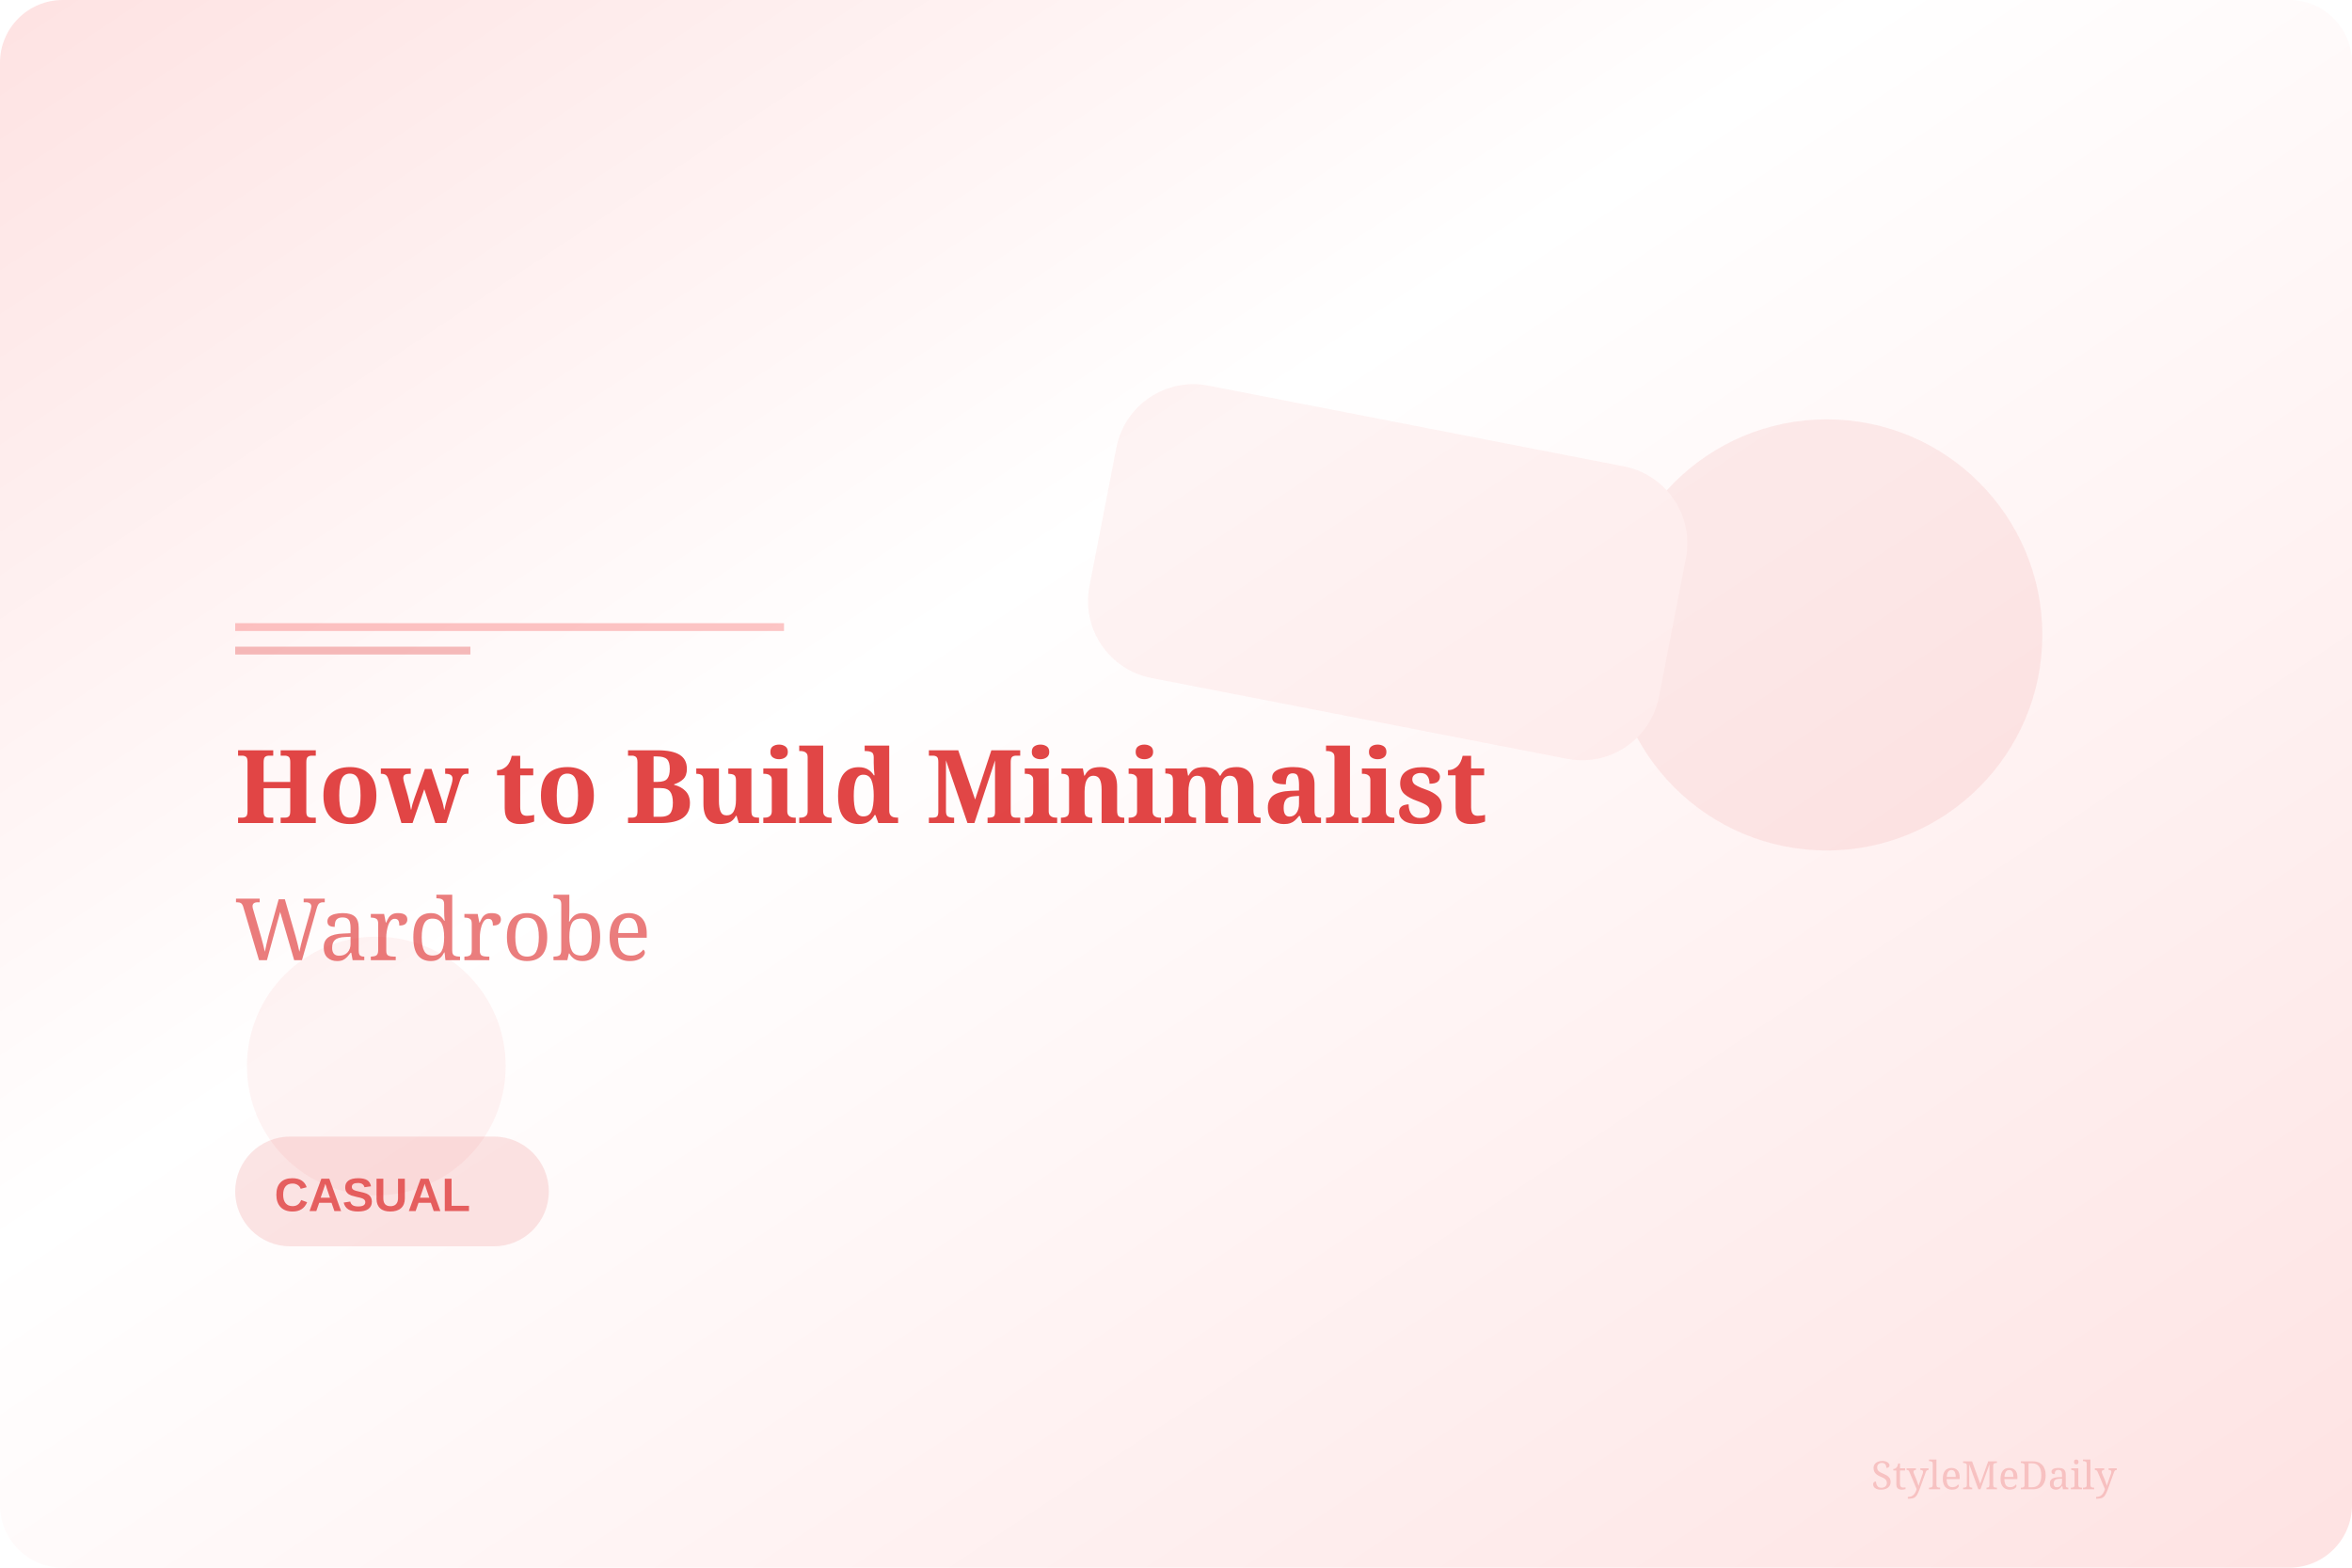
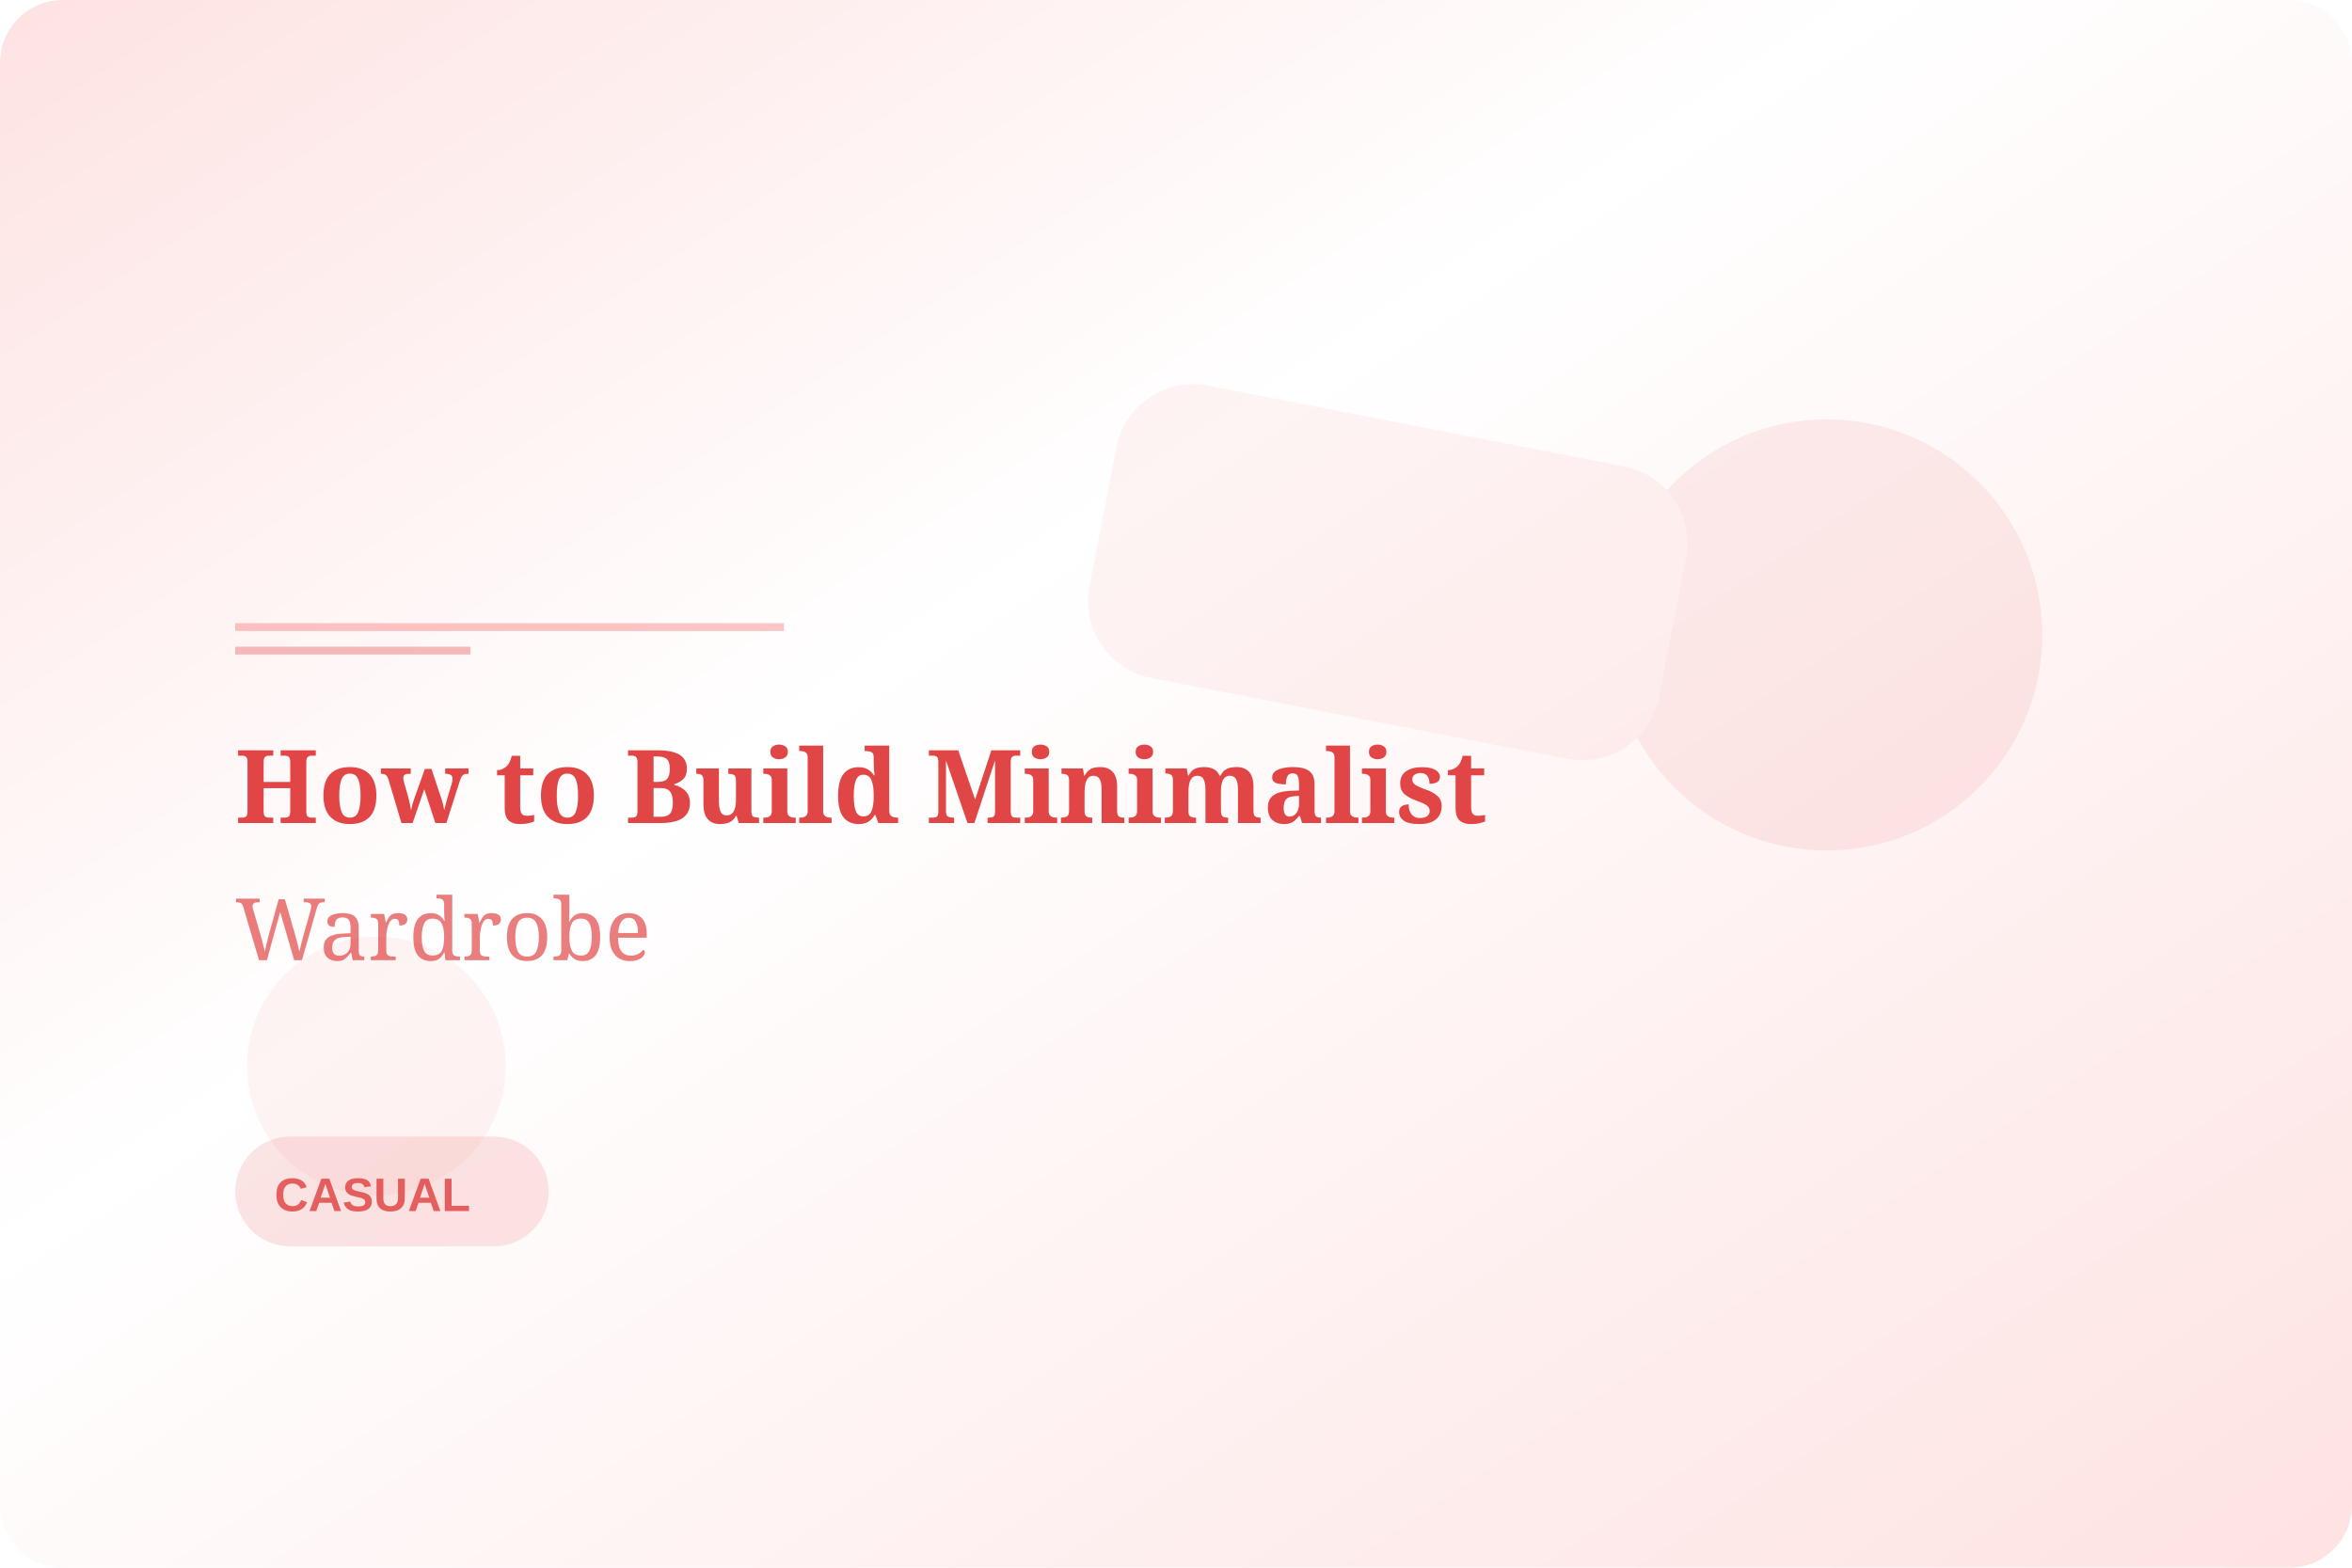
<svg xmlns="http://www.w3.org/2000/svg" width="600" height="400" viewBox="0 0 600 400">
  <defs>
    <linearGradient id="gbg-9566" x1="0%" y1="0%" x2="100%" y2="100%">
      <stop offset="0%" stop-color="#FEE2E2" />
      <stop offset="40%" stop-color="white" />
      <stop offset="100%" stop-color="#FEE2E2" />
    </linearGradient>
    <linearGradient id="gaccent-9566" x1="0%" y1="0%" x2="100%" y2="100%">
      <stop offset="0%" stop-color="#DC2626" stop-opacity="0.15" />
      <stop offset="100%" stop-color="#F87171" stop-opacity="0.1" />
    </linearGradient>
  </defs>
  <rect width="600" height="400" fill="url(#gbg-9566)" rx="16" />
  <g opacity="0.08">
    <circle cx="466" cy="162" r="55" fill="#DC2626" />
    <rect x="280" y="108" width="148" height="76" rx="20" fill="#F87171" transform="rotate(11, 354, 146)" />
    <circle cx="96" cy="272" r="33.0" fill="#F87171" />
  </g>
  <line x1="60" y1="160" x2="200" y2="160" stroke="#F87171" stroke-width="2" opacity="0.4" />
  <line x1="60" y1="166" x2="120" y2="166" stroke="#DC2626" stroke-width="2" opacity="0.3" />
  <text x="60" y="210" font-family="Georgia, serif" font-size="26" font-weight="bold" fill="#DC2626" opacity="0.85">
    How to Build Minimalist
  </text>
  <text x="60" y="245" font-family="Georgia, serif" font-size="22" fill="#DC2626" opacity="0.6">
    Wardrobe
  </text>
  <rect x="60" y="290" width="80" height="28" rx="14" fill="#DC2626" opacity="0.12" />
  <text x="70" y="309" font-family="Arial, sans-serif" font-size="12" fill="#DC2626" opacity="0.7" font-weight="600" text-transform="uppercase">CASUAL</text>
-   <text x="540" y="380" font-family="Georgia, serif" font-size="10" fill="#DC2626" opacity="0.2" text-anchor="end">StyleMeDaily</text>
</svg>
